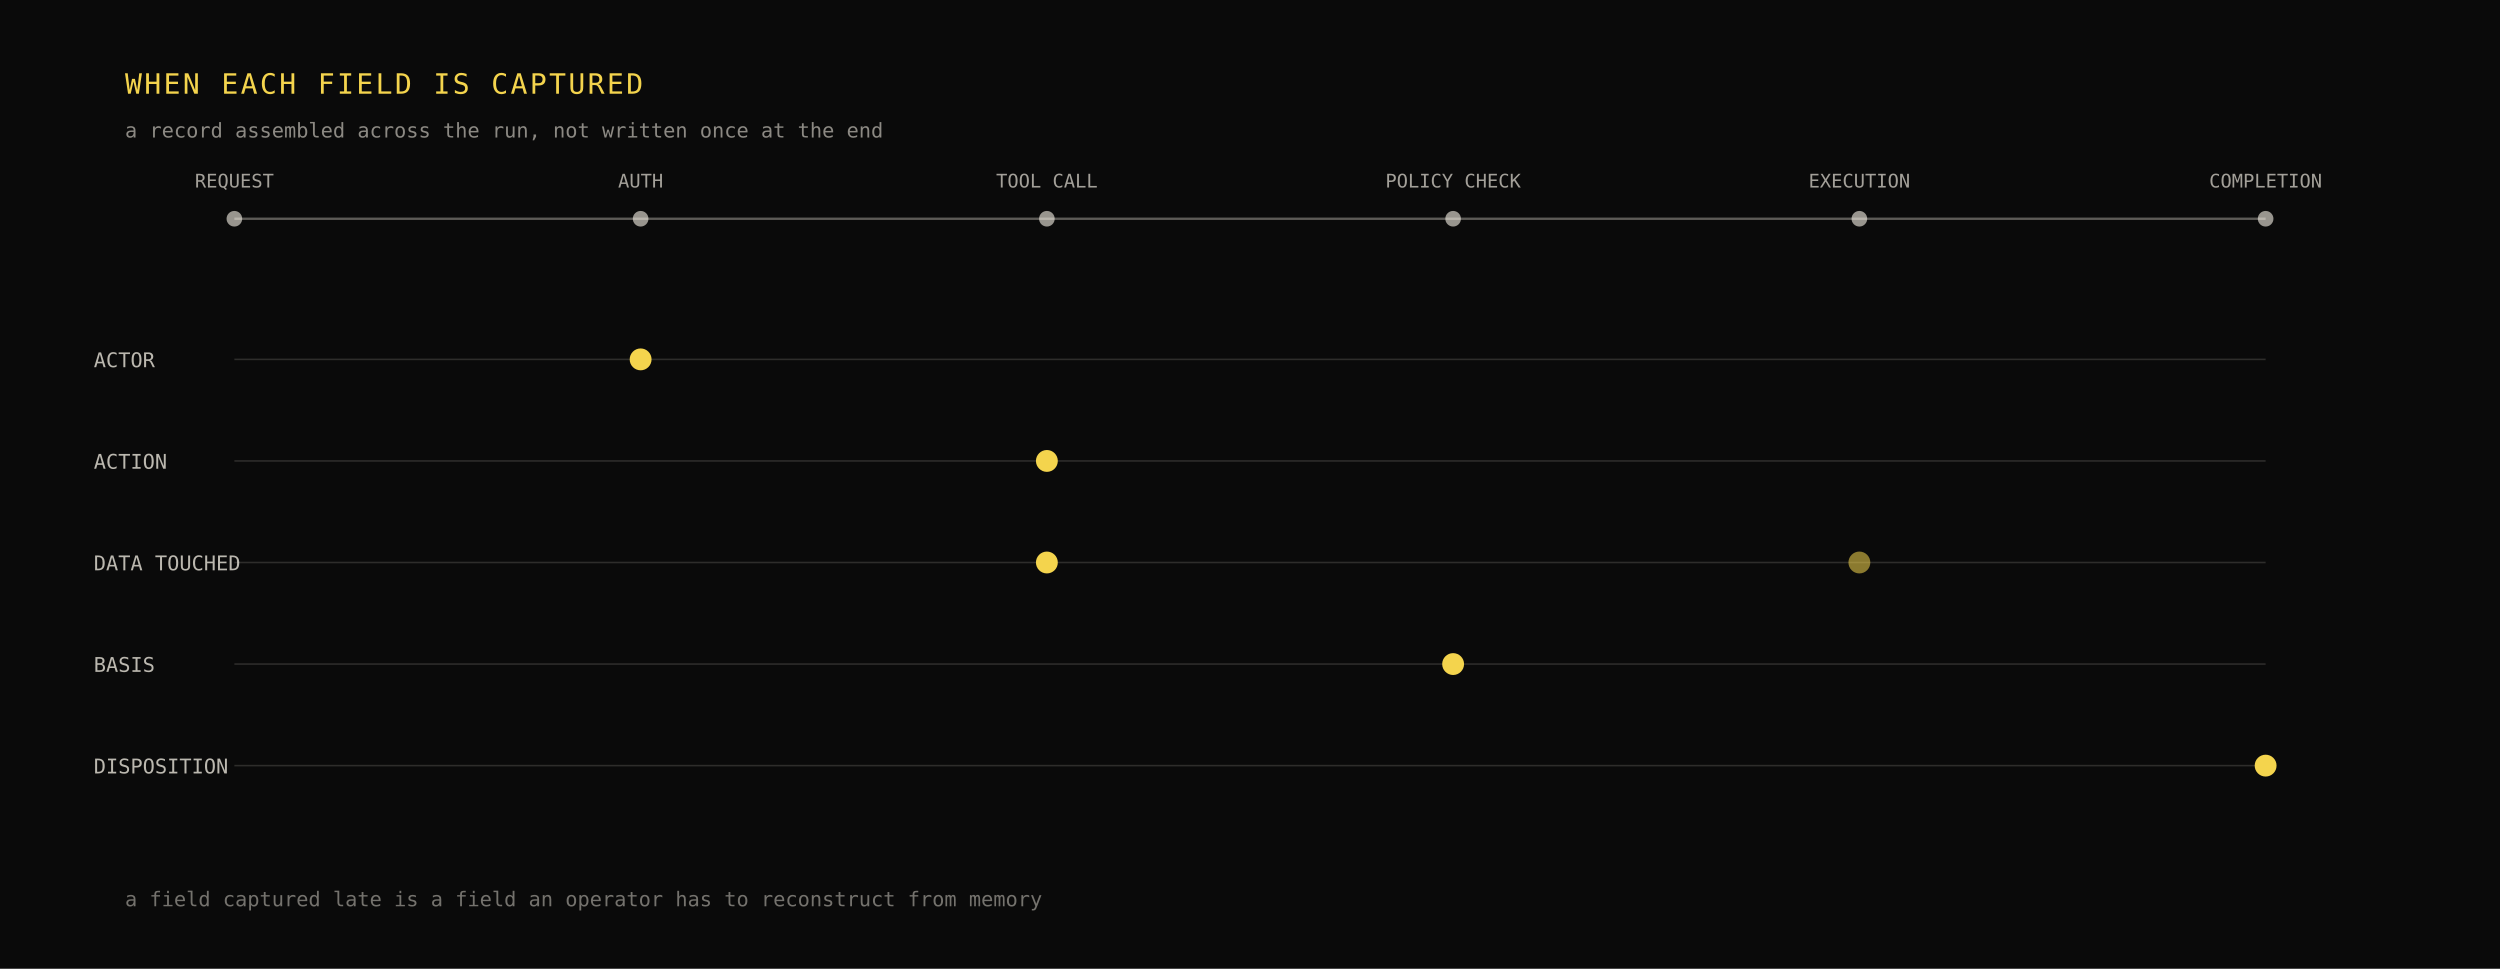
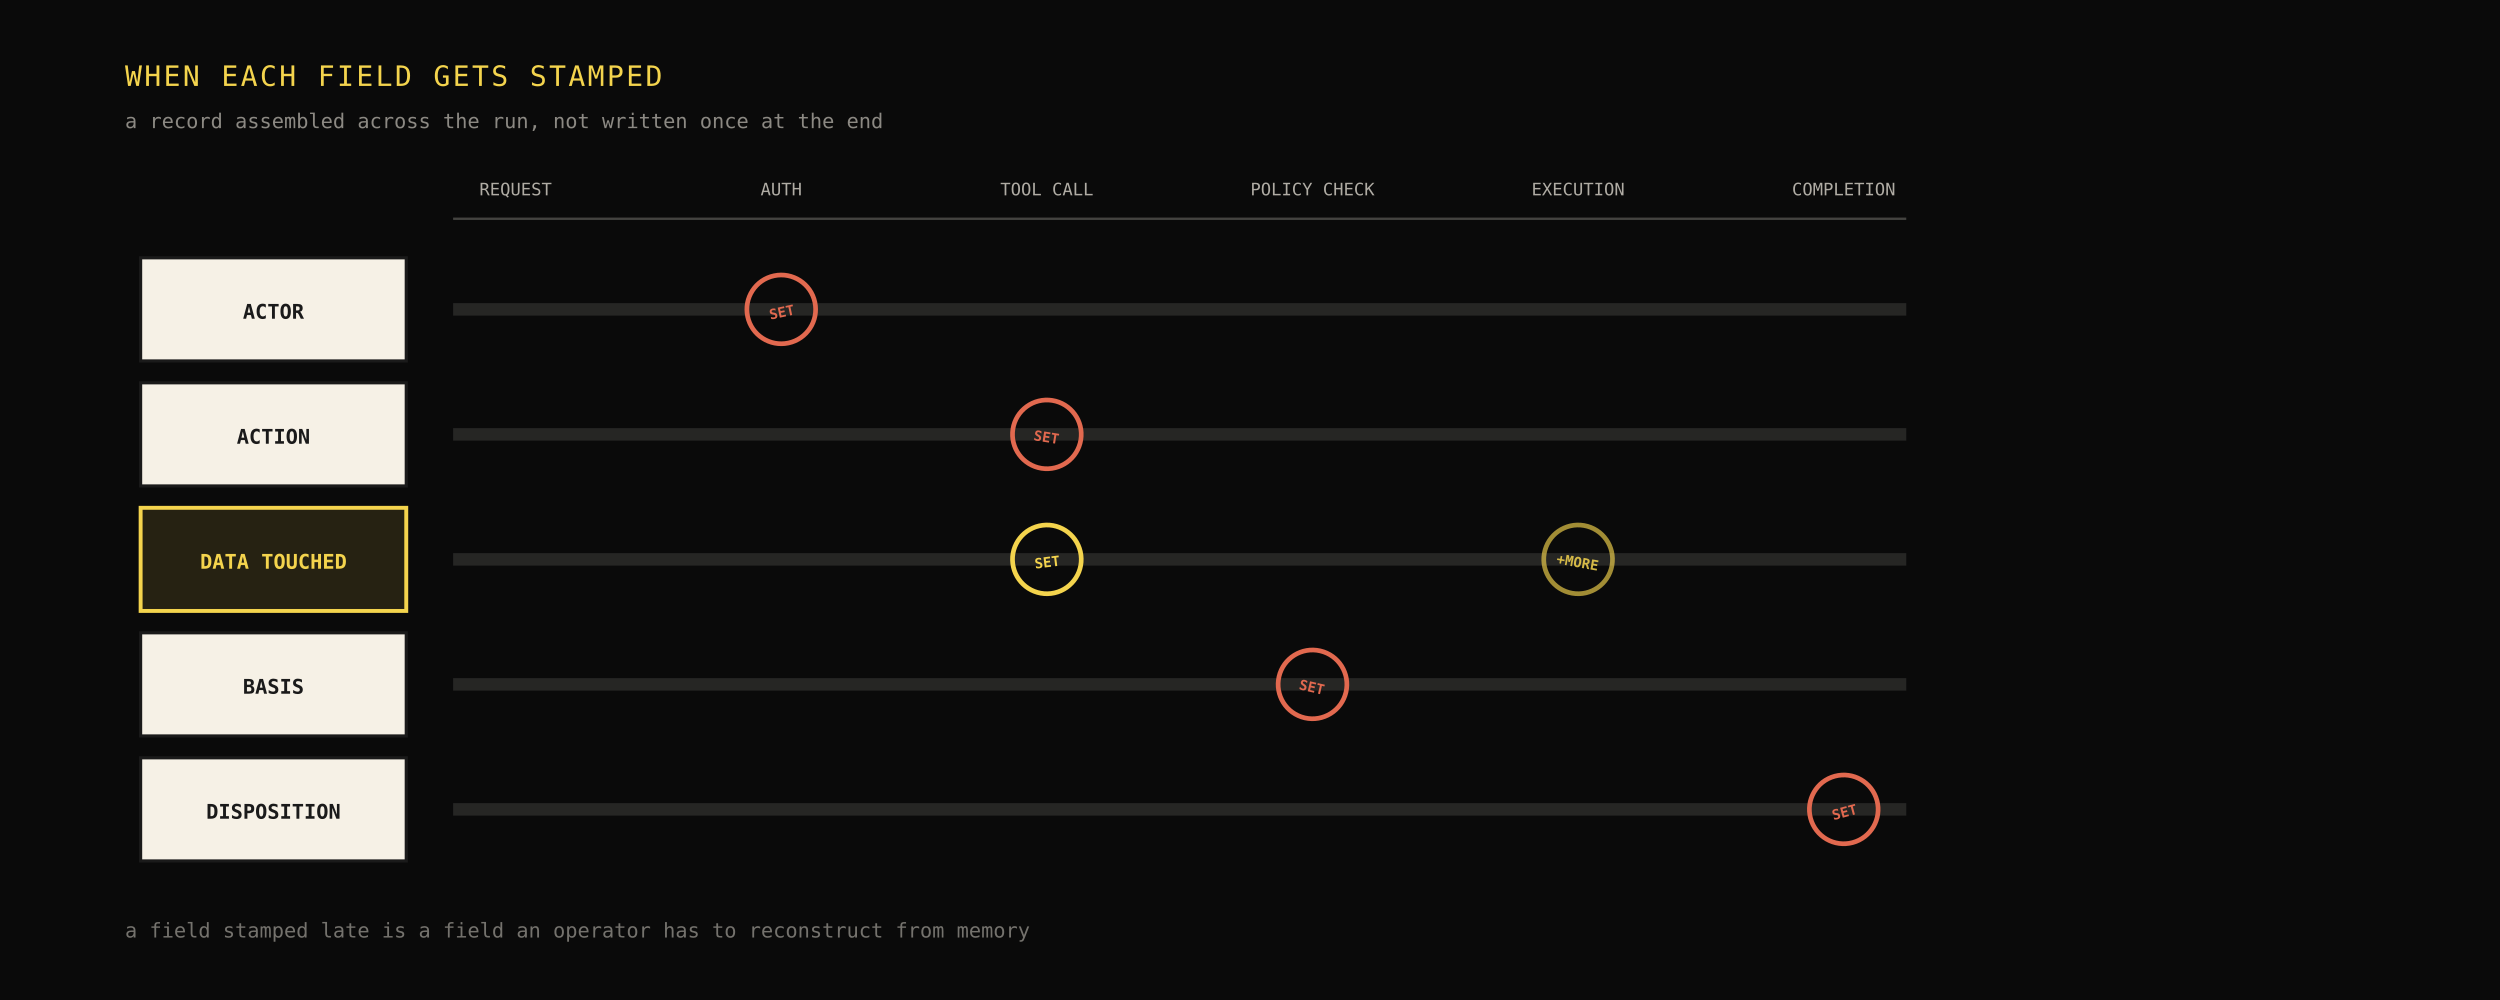
- <svg xmlns="http://www.w3.org/2000/svg" viewBox="0 0 1600 620" role="img" aria-labelledby="aatAnatomyTitle aatAnatomyDesc">
-   <rect width="1600" height="620" fill="#0a0a0a" />
-   <text x="80" y="60" fill="#f4d44d" font-family="monospace" font-size="18" letter-spacing="1.5">WHEN EACH FIELD IS CAPTURED</text>
-   <text x="80" y="88" fill="#f6f1e6" font-family="monospace" font-size="13" opacity="0.55">a record assembled across the run, not written once at the end</text>
-   <line x1="150" y1="140" x2="1450" y2="140" stroke="#f6f1e6" stroke-opacity="0.35" stroke-width="1.5" />
-   <g font-family="monospace" font-size="12" fill="#f6f1e6">
-     <circle cx="150" cy="140" r="5" fill="#f6f1e6" opacity="0.6" />
-     <text x="150" y="120" text-anchor="middle" opacity="0.65">REQUEST</text>
-     <circle cx="410" cy="140" r="5" fill="#f6f1e6" opacity="0.6" />
-     <text x="410" y="120" text-anchor="middle" opacity="0.65">AUTH</text>
-     <circle cx="670" cy="140" r="5" fill="#f6f1e6" opacity="0.6" />
-     <text x="670" y="120" text-anchor="middle" opacity="0.65">TOOL CALL</text>
-     <circle cx="930" cy="140" r="5" fill="#f6f1e6" opacity="0.6" />
-     <text x="930" y="120" text-anchor="middle" opacity="0.65">POLICY CHECK</text>
-     <circle cx="1190" cy="140" r="5" fill="#f6f1e6" opacity="0.6" />
-     <text x="1190" y="120" text-anchor="middle" opacity="0.65">EXECUTION</text>
-     <circle cx="1450" cy="140" r="5" fill="#f6f1e6" opacity="0.6" />
-     <text x="1450" y="120" text-anchor="middle" opacity="0.65">COMPLETION</text>
+ <svg xmlns="http://www.w3.org/2000/svg" viewBox="0 0 1600 640" role="img" aria-labelledby="aatAnatomyTitle aatAnatomyDesc">
+   <rect width="1600" height="640" fill="#0a0a0a" />
+   <text x="80" y="55" fill="#f4d44d" font-family="monospace" font-size="18" letter-spacing="1.5">WHEN EACH FIELD GETS STAMPED</text>
+   <text x="80" y="82" fill="#f6f1e6" font-family="monospace" font-size="13" opacity="0.55">a record assembled across the run, not written once at the end</text>
+   <g font-family="monospace" font-size="11" fill="#f6f1e6" opacity="0.7">
+     <text x="330" y="125" text-anchor="middle">REQUEST</text>
+     <text x="500" y="125" text-anchor="middle">AUTH</text>
+     <text x="670" y="125" text-anchor="middle">TOOL CALL</text>
+     <text x="840" y="125" text-anchor="middle">POLICY CHECK</text>
+     <text x="1010" y="125" text-anchor="middle">EXECUTION</text>
+     <text x="1180" y="125" text-anchor="middle">COMPLETION</text>
  </g>
-   <g font-family="monospace" font-size="13">
-     <text x="60" y="235" fill="#f6f1e6" opacity="0.75">ACTOR</text>
-     <line x1="150" y1="230" x2="1450" y2="230" stroke="#f6f1e6" stroke-opacity="0.15" stroke-width="1" />
-     <circle cx="410" cy="230" r="7" fill="#f4d44d" />
-     <text x="60" y="300" fill="#f6f1e6" opacity="0.75">ACTION</text>
-     <line x1="150" y1="295" x2="1450" y2="295" stroke="#f6f1e6" stroke-opacity="0.15" stroke-width="1" />
-     <circle cx="670" cy="295" r="7" fill="#f4d44d" />
-     <text x="60" y="365" fill="#f6f1e6" opacity="0.75">DATA TOUCHED</text>
-     <line x1="150" y1="360" x2="1450" y2="360" stroke="#f6f1e6" stroke-opacity="0.15" stroke-width="1" />
-     <circle cx="670" cy="360" r="7" fill="#f4d44d" />
-     <circle cx="1190" cy="360" r="7" fill="#f4d44d" fill-opacity="0.55" />
-     <text x="60" y="430" fill="#f6f1e6" opacity="0.75">BASIS</text>
-     <line x1="150" y1="425" x2="1450" y2="425" stroke="#f6f1e6" stroke-opacity="0.15" stroke-width="1" />
-     <circle cx="930" cy="425" r="7" fill="#f4d44d" />
-     <text x="60" y="495" fill="#f6f1e6" opacity="0.75">DISPOSITION</text>
-     <line x1="150" y1="490" x2="1450" y2="490" stroke="#f6f1e6" stroke-opacity="0.15" stroke-width="1" />
-     <circle cx="1450" cy="490" r="7" fill="#f4d44d" />
+   <line x1="290" y1="140" x2="1220" y2="140" stroke="#f6f1e6" stroke-opacity="0.25" stroke-width="1.5" />
+   <g font-family="monospace">
+     <rect x="90" y="165" width="170" height="66" fill="#f6f1e6" stroke="#1a1a1a" stroke-width="2" />
+     <text x="175" y="204" text-anchor="middle" fill="#1a1a1a" font-size="13" font-weight="bold">ACTOR</text>
+     <line x1="290" y1="198" x2="1220" y2="198" stroke="#f6f1e6" stroke-opacity="0.12" stroke-width="8" />
+     <g transform="rotate(-12 500 198)">
+       <circle cx="500" cy="198" r="22" fill="none" stroke="#e2694f" stroke-width="3" />
+       <text x="500" y="203" text-anchor="middle" fill="#e2694f" font-size="9" font-weight="bold">SET</text>
+     </g>
  </g>
-   <text x="80" y="580" fill="#f6f1e6" font-family="monospace" font-size="13" opacity="0.45">a field captured late is a field an operator has to reconstruct from memory</text>
+   <g font-family="monospace">
+     <rect x="90" y="245" width="170" height="66" fill="#f6f1e6" stroke="#1a1a1a" stroke-width="2" />
+     <text x="175" y="284" text-anchor="middle" fill="#1a1a1a" font-size="13" font-weight="bold">ACTION</text>
+     <line x1="290" y1="278" x2="1220" y2="278" stroke="#f6f1e6" stroke-opacity="0.12" stroke-width="8" />
+     <g transform="rotate(9 670 278)">
+       <circle cx="670" cy="278" r="22" fill="none" stroke="#e2694f" stroke-width="3" />
+       <text x="670" y="283" text-anchor="middle" fill="#e2694f" font-size="9" font-weight="bold">SET</text>
+     </g>
+   </g>
+   <g font-family="monospace">
+     <rect x="90" y="325" width="170" height="66" fill="#f4d44d" fill-opacity="0.12" stroke="#f4d44d" stroke-width="2.5" />
+     <text x="175" y="364" text-anchor="middle" fill="#f4d44d" font-size="13" font-weight="bold">DATA TOUCHED</text>
+     <line x1="290" y1="358" x2="1220" y2="358" stroke="#f6f1e6" stroke-opacity="0.12" stroke-width="8" />
+     <g transform="rotate(-7 670 358)">
+       <circle cx="670" cy="358" r="22" fill="none" stroke="#f4d44d" stroke-width="3" />
+       <text x="670" y="363" text-anchor="middle" fill="#f4d44d" font-size="9" font-weight="bold">SET</text>
+     </g>
+     <g transform="rotate(10 1010 358)">
+       <circle cx="1010" cy="358" r="22" fill="none" stroke="#f4d44d" stroke-opacity="0.65" stroke-width="3" />
+       <text x="1010" y="363" text-anchor="middle" fill="#f4d44d" opacity="0.85" font-size="9" font-weight="bold">+MORE</text>
+     </g>
+   </g>
+   <g font-family="monospace">
+     <rect x="90" y="405" width="170" height="66" fill="#f6f1e6" stroke="#1a1a1a" stroke-width="2" />
+     <text x="175" y="444" text-anchor="middle" fill="#1a1a1a" font-size="13" font-weight="bold">BASIS</text>
+     <line x1="290" y1="438" x2="1220" y2="438" stroke="#f6f1e6" stroke-opacity="0.12" stroke-width="8" />
+     <g transform="rotate(13 840 438)">
+       <circle cx="840" cy="438" r="22" fill="none" stroke="#e2694f" stroke-width="3" />
+       <text x="840" y="443" text-anchor="middle" fill="#e2694f" font-size="9" font-weight="bold">SET</text>
+     </g>
+   </g>
+   <g font-family="monospace">
+     <rect x="90" y="485" width="170" height="66" fill="#f6f1e6" stroke="#1a1a1a" stroke-width="2" />
+     <text x="175" y="524" text-anchor="middle" fill="#1a1a1a" font-size="13" font-weight="bold">DISPOSITION</text>
+     <line x1="290" y1="518" x2="1220" y2="518" stroke="#f6f1e6" stroke-opacity="0.12" stroke-width="8" />
+     <g transform="rotate(-15 1180 518)">
+       <circle cx="1180" cy="518" r="22" fill="none" stroke="#e2694f" stroke-width="3" />
+       <text x="1180" y="523" text-anchor="middle" fill="#e2694f" font-size="9" font-weight="bold">SET</text>
+     </g>
+   </g>
+   <text x="80" y="600" fill="#f6f1e6" font-family="monospace" font-size="13" opacity="0.45">a field stamped late is a field an operator has to reconstruct from memory</text>
</svg>
